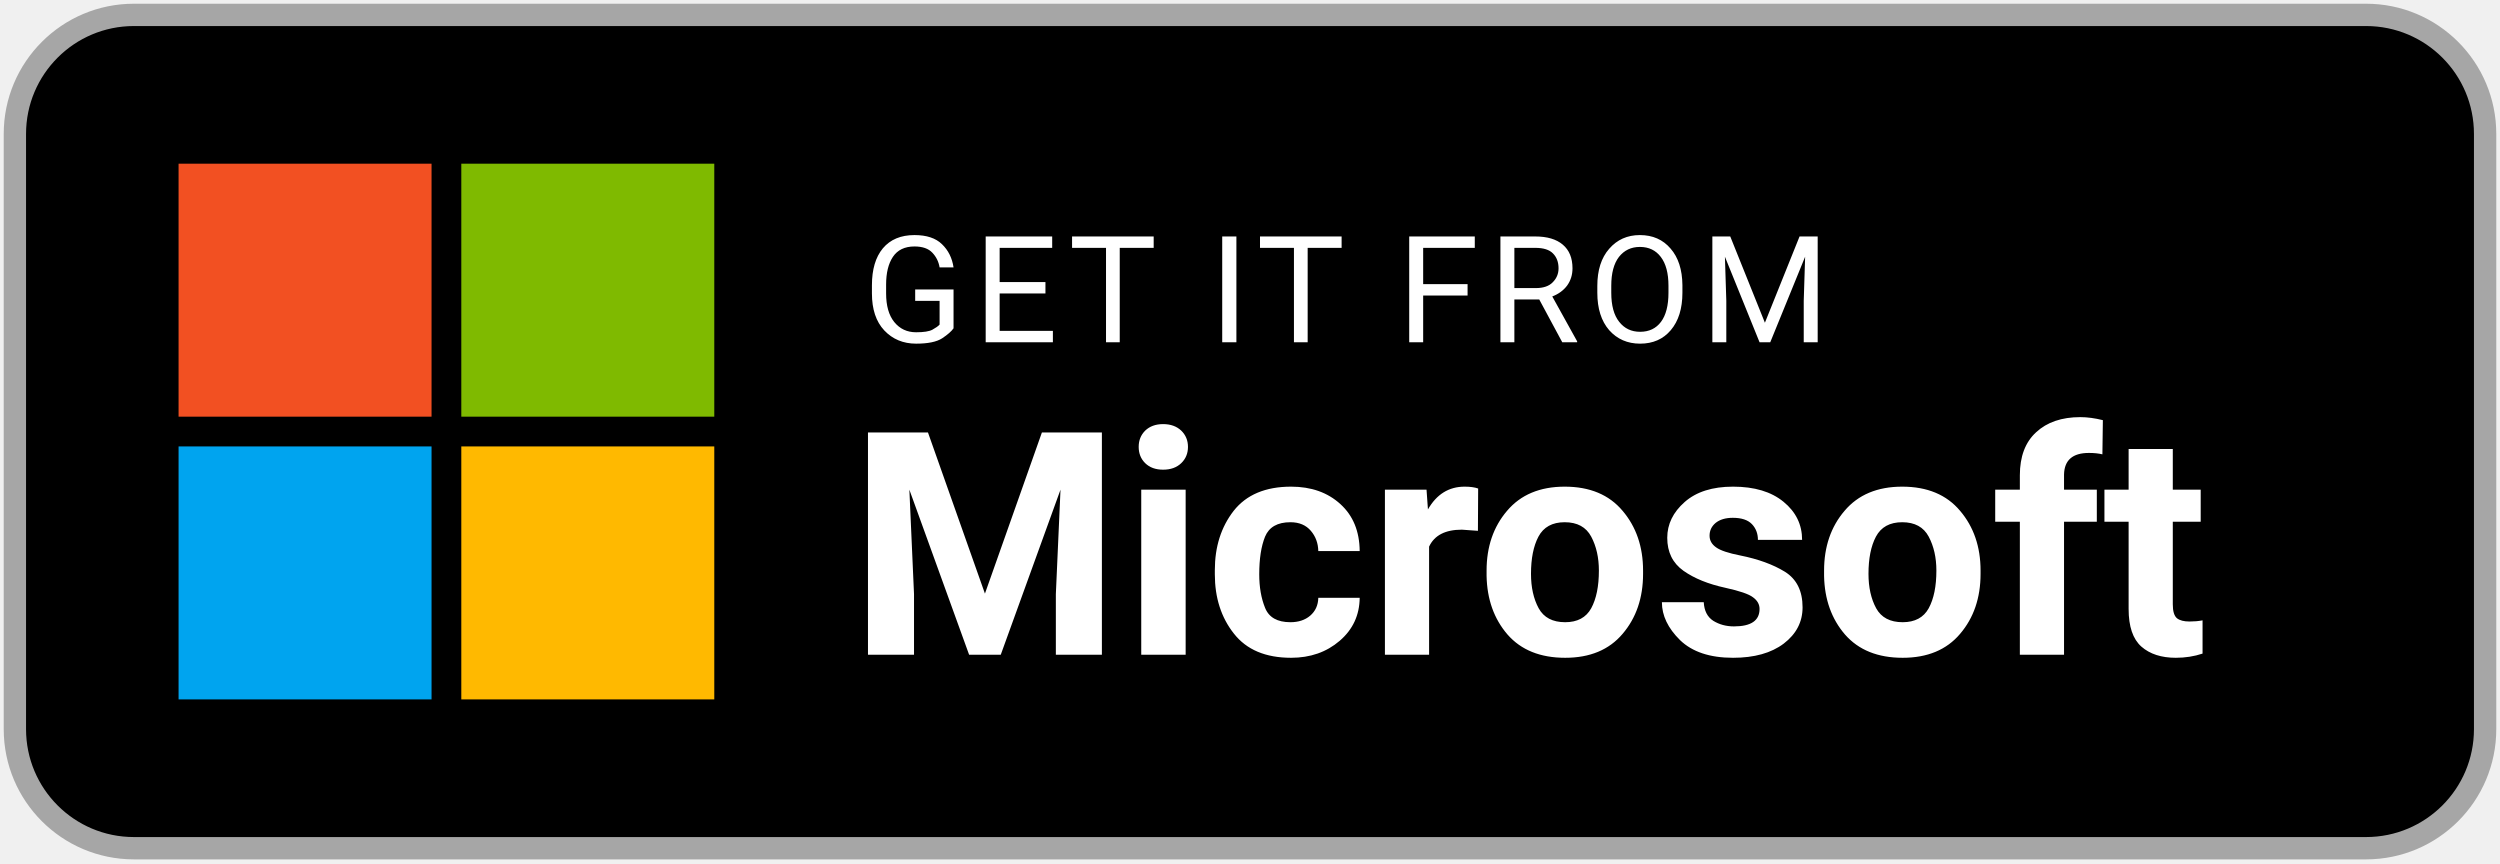
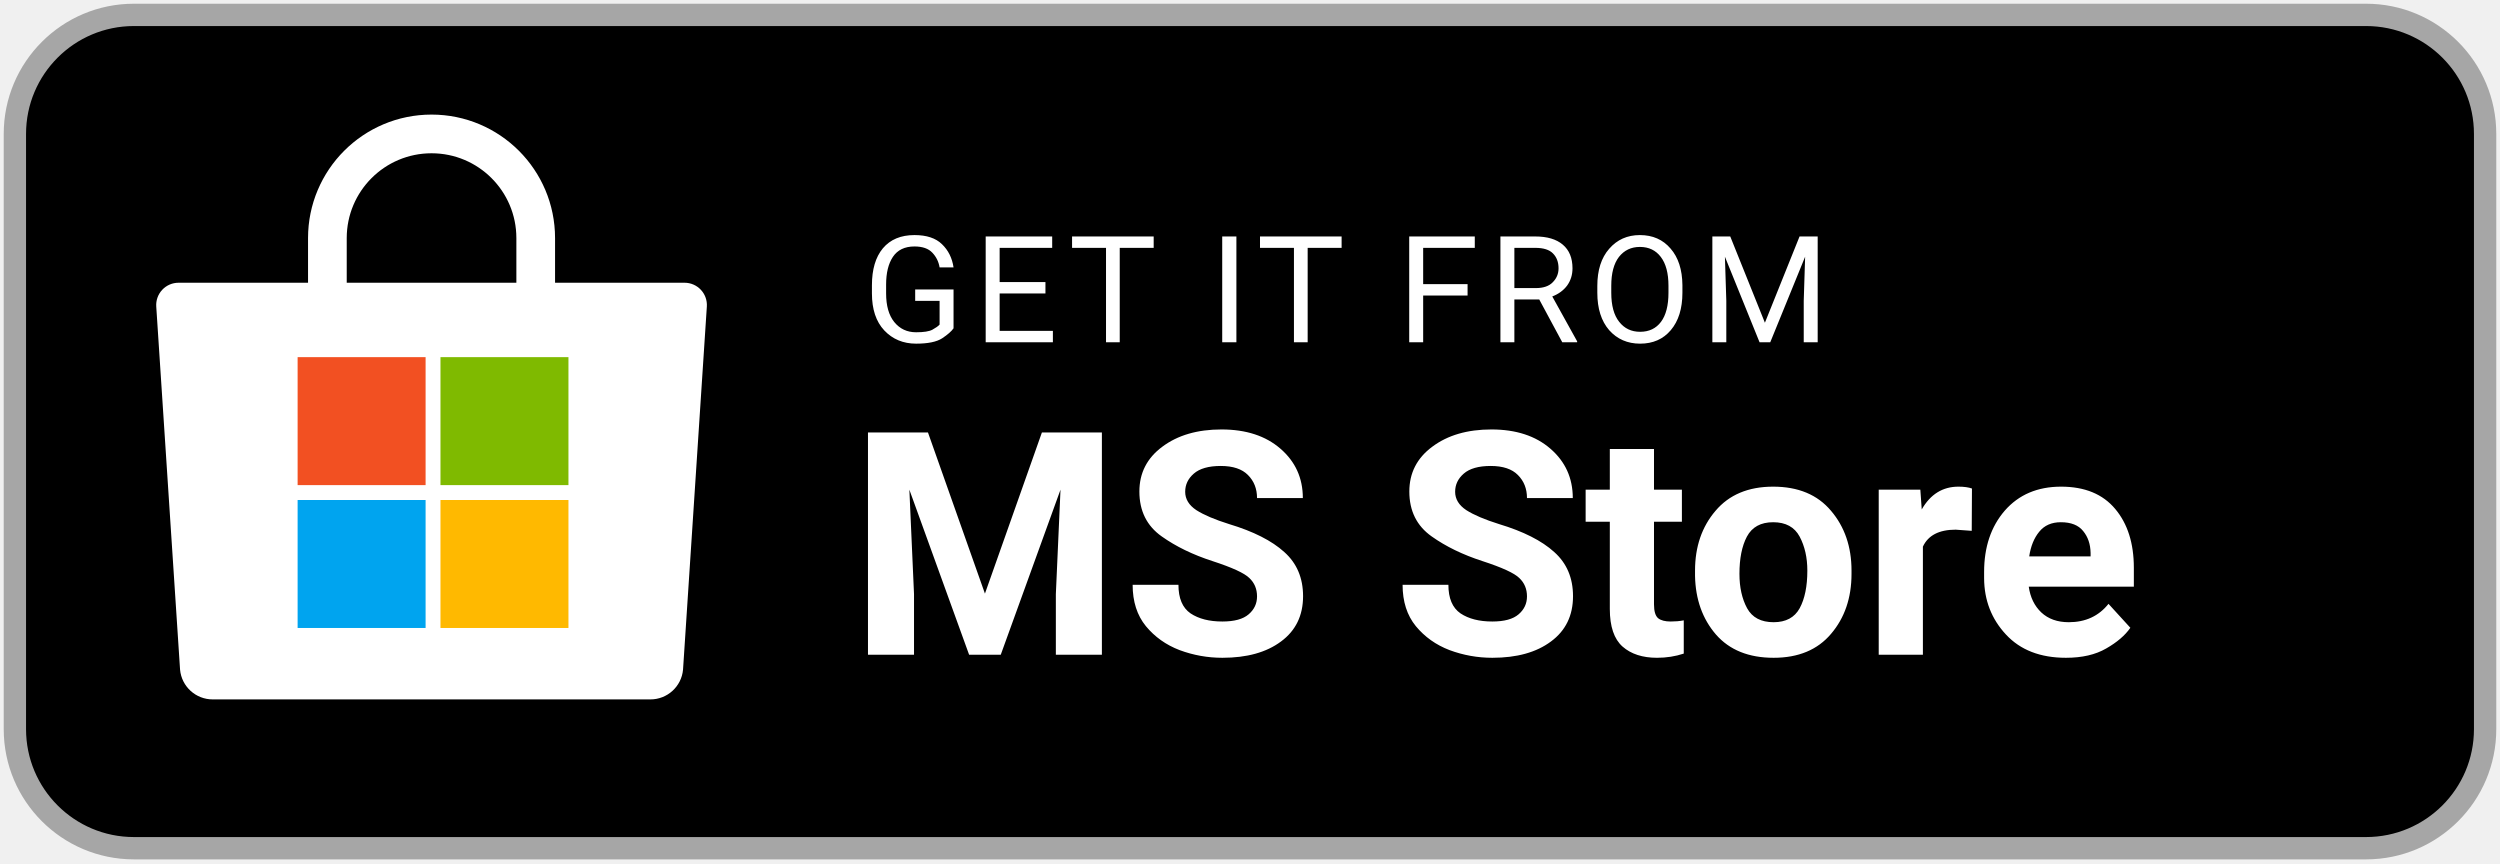
- <svg xmlns="http://www.w3.org/2000/svg" viewBox="0 0 168 58" width="168" height="58" role="img" aria-label="GET IT FROM Microsoft">
+ <svg xmlns="http://www.w3.org/2000/svg" viewBox="0 0 168 58" width="168" height="58" role="img" aria-label="GET IT FROM Microsoft Store">
  <rect x="1" y="1" width="166" height="56" rx="8" fill="#000" stroke="#a6a6a6" stroke-width="1.5" />
-   <g transform="translate(12 11)">
-     <rect x="0" y="0" width="17" height="17" fill="#F25022" />
-     <rect x="19" y="0" width="17" height="17" fill="#7FBA00" />
-     <rect x="0" y="19" width="17" height="17" fill="#00A4EF" />
-     <rect x="19" y="19" width="17" height="17" fill="#FFB900" />
+   <g transform="translate(9 8)">
+     <path d="M13 11V8a7 7 0 0 1 14 0v3" fill="none" stroke="#fff" stroke-width="2.6" stroke-linecap="round" />
+     <path d="M3 11h34a1.5 1.5 0 0 1 1.5 1.6l-1.6 24.4a2.2 2.2 0 0 1-2.2 2H5.3a2.2 2.2 0 0 1-2.2-2L1.5 12.6A1.5 1.5 0 0 1 3 11z" fill="#fff" />
+     <rect x="11" y="16" width="8.6" height="8.6" fill="#F25022" />
+     <rect x="20.6" y="16" width="8.6" height="8.6" fill="#7FBA00" />
+     <rect x="11" y="25.6" width="8.6" height="8.6" fill="#00A4EF" />
+     <rect x="20.6" y="25.6" width="8.6" height="8.6" fill="#FFB900" />
  </g>
  <text x="58" y="23" fill="#fff" font-family="Segoe UI, Roboto, Helvetica, Arial, sans-serif" font-size="10" letter-spacing=".6">GET IT FROM</text>
-   <text x="57" y="44" fill="#fff" font-family="Segoe UI, Roboto, Helvetica, Arial, sans-serif" font-size="21" font-weight="600">Microsoft</text>
+   <text x="57" y="44" fill="#fff" font-family="Segoe UI, Roboto, Helvetica, Arial, sans-serif" font-size="21" font-weight="600">MS Store</text>
</svg>
